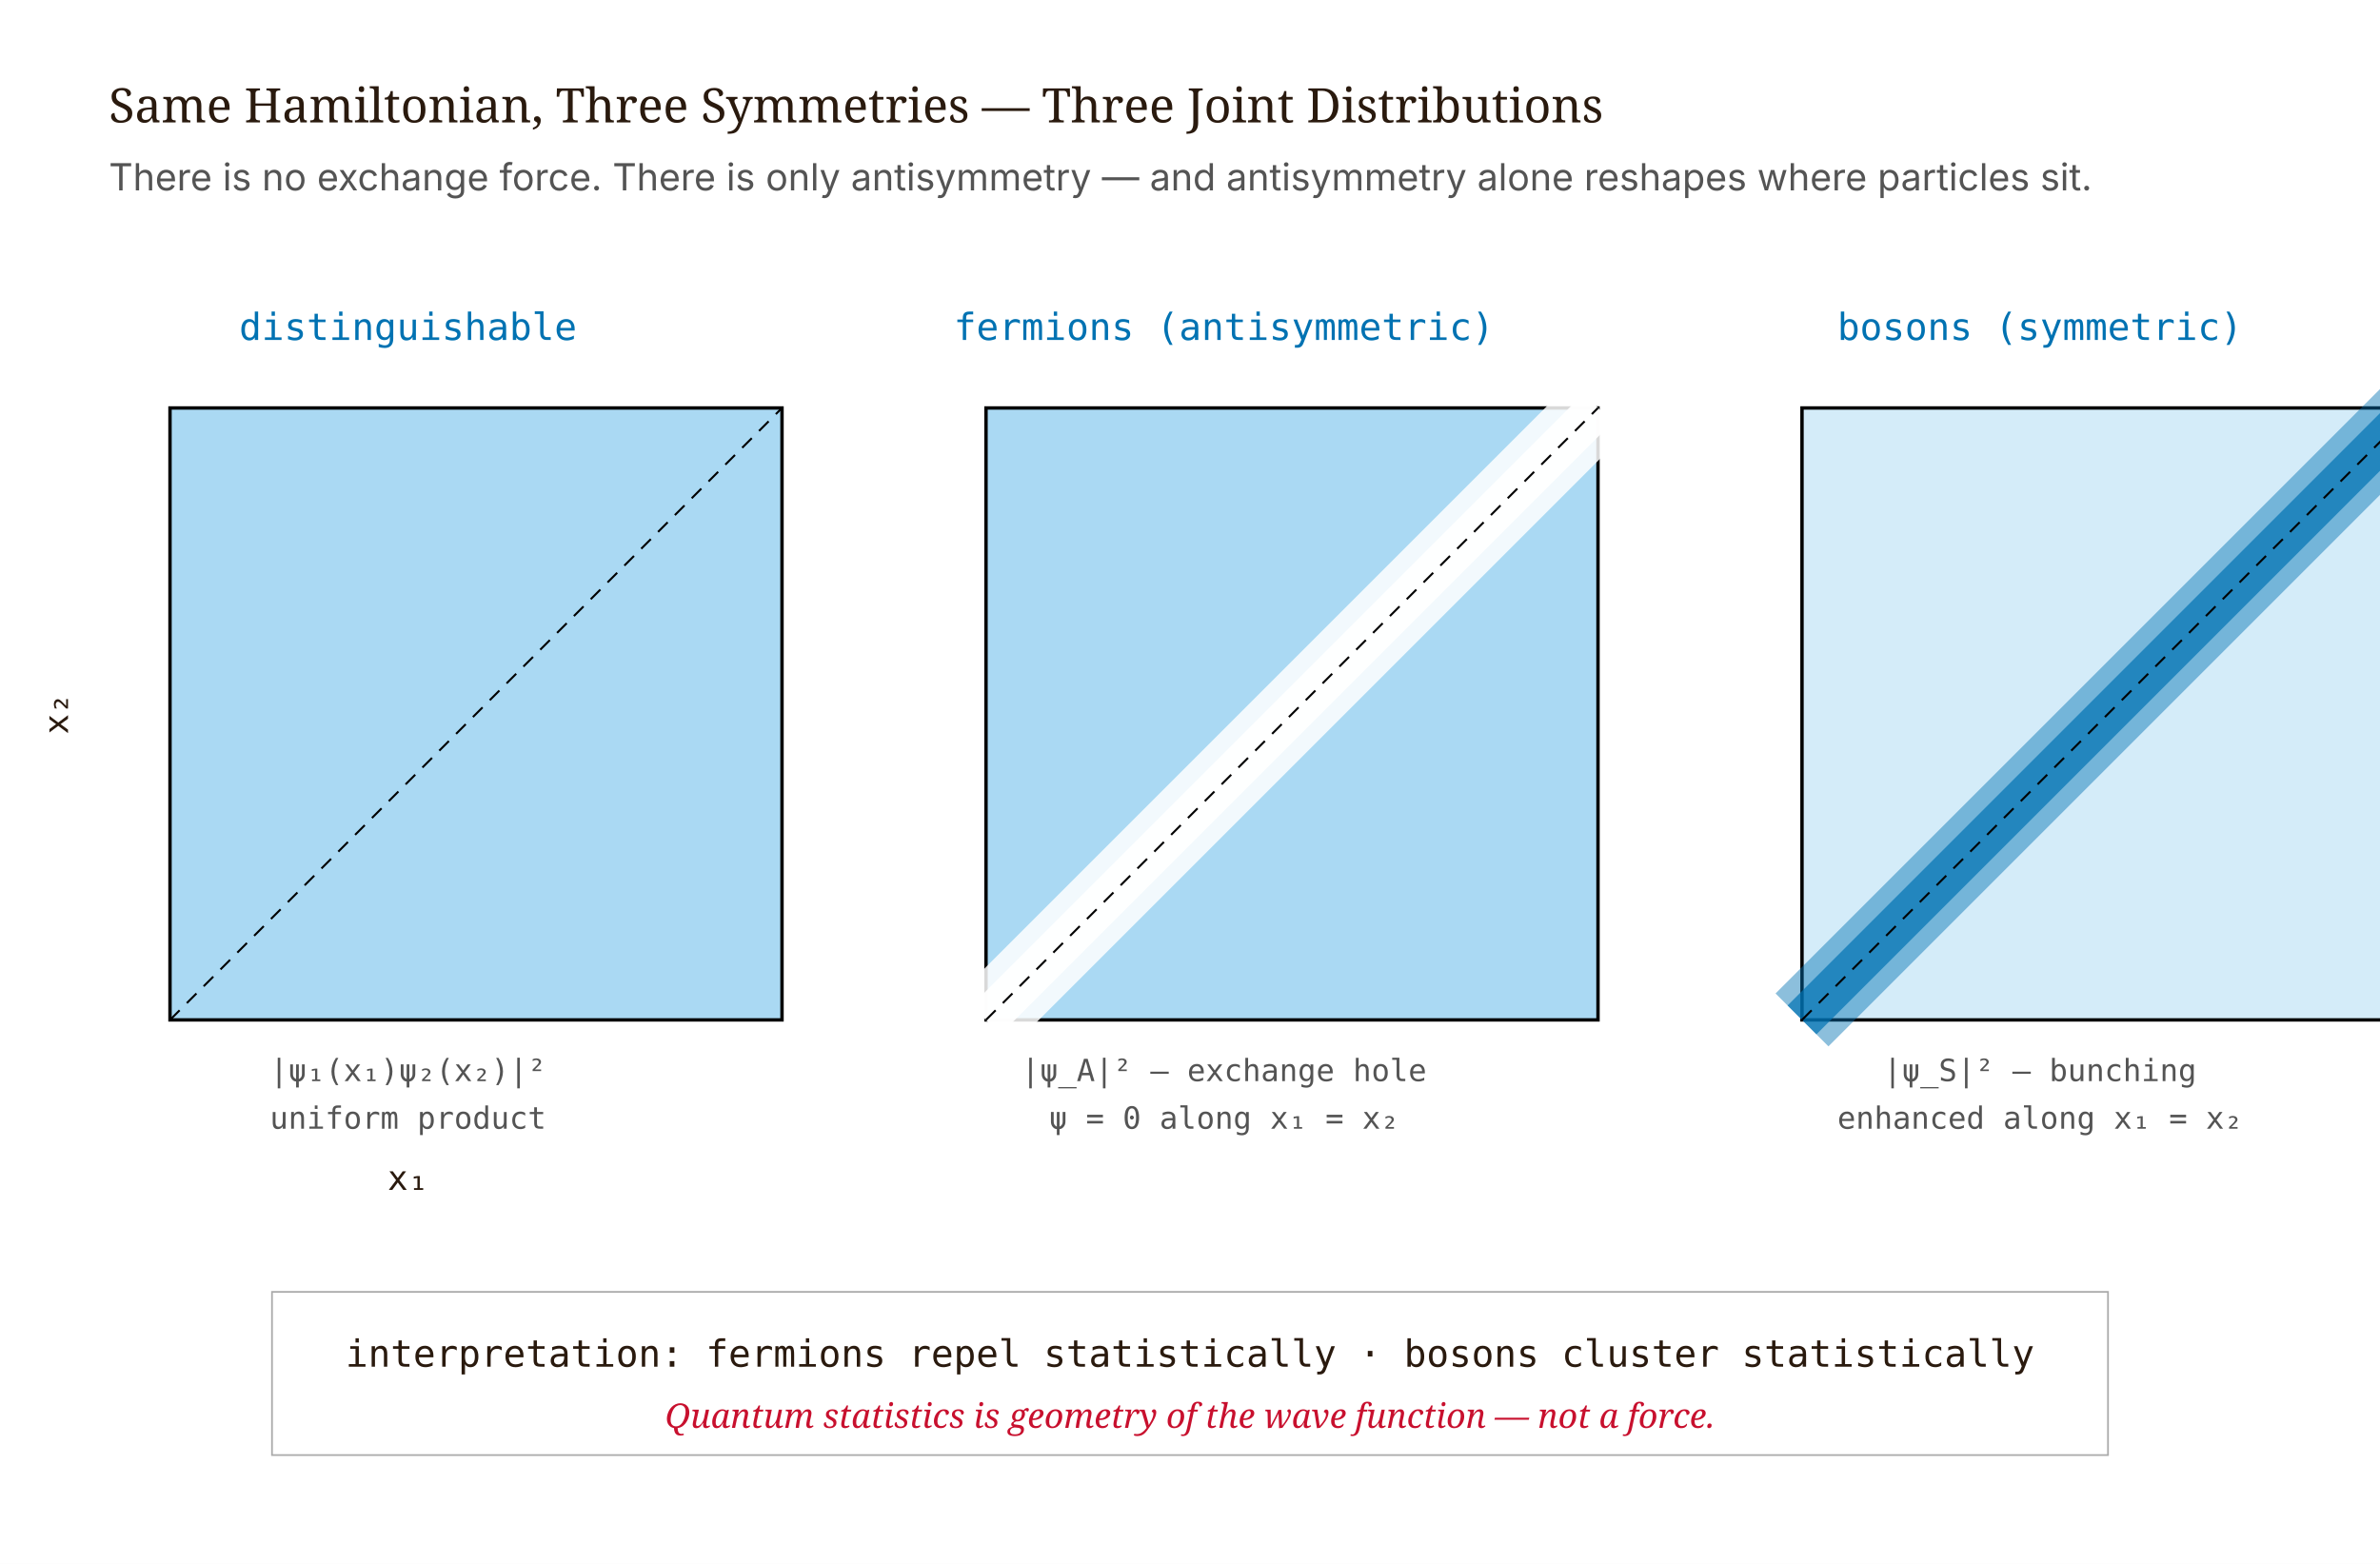
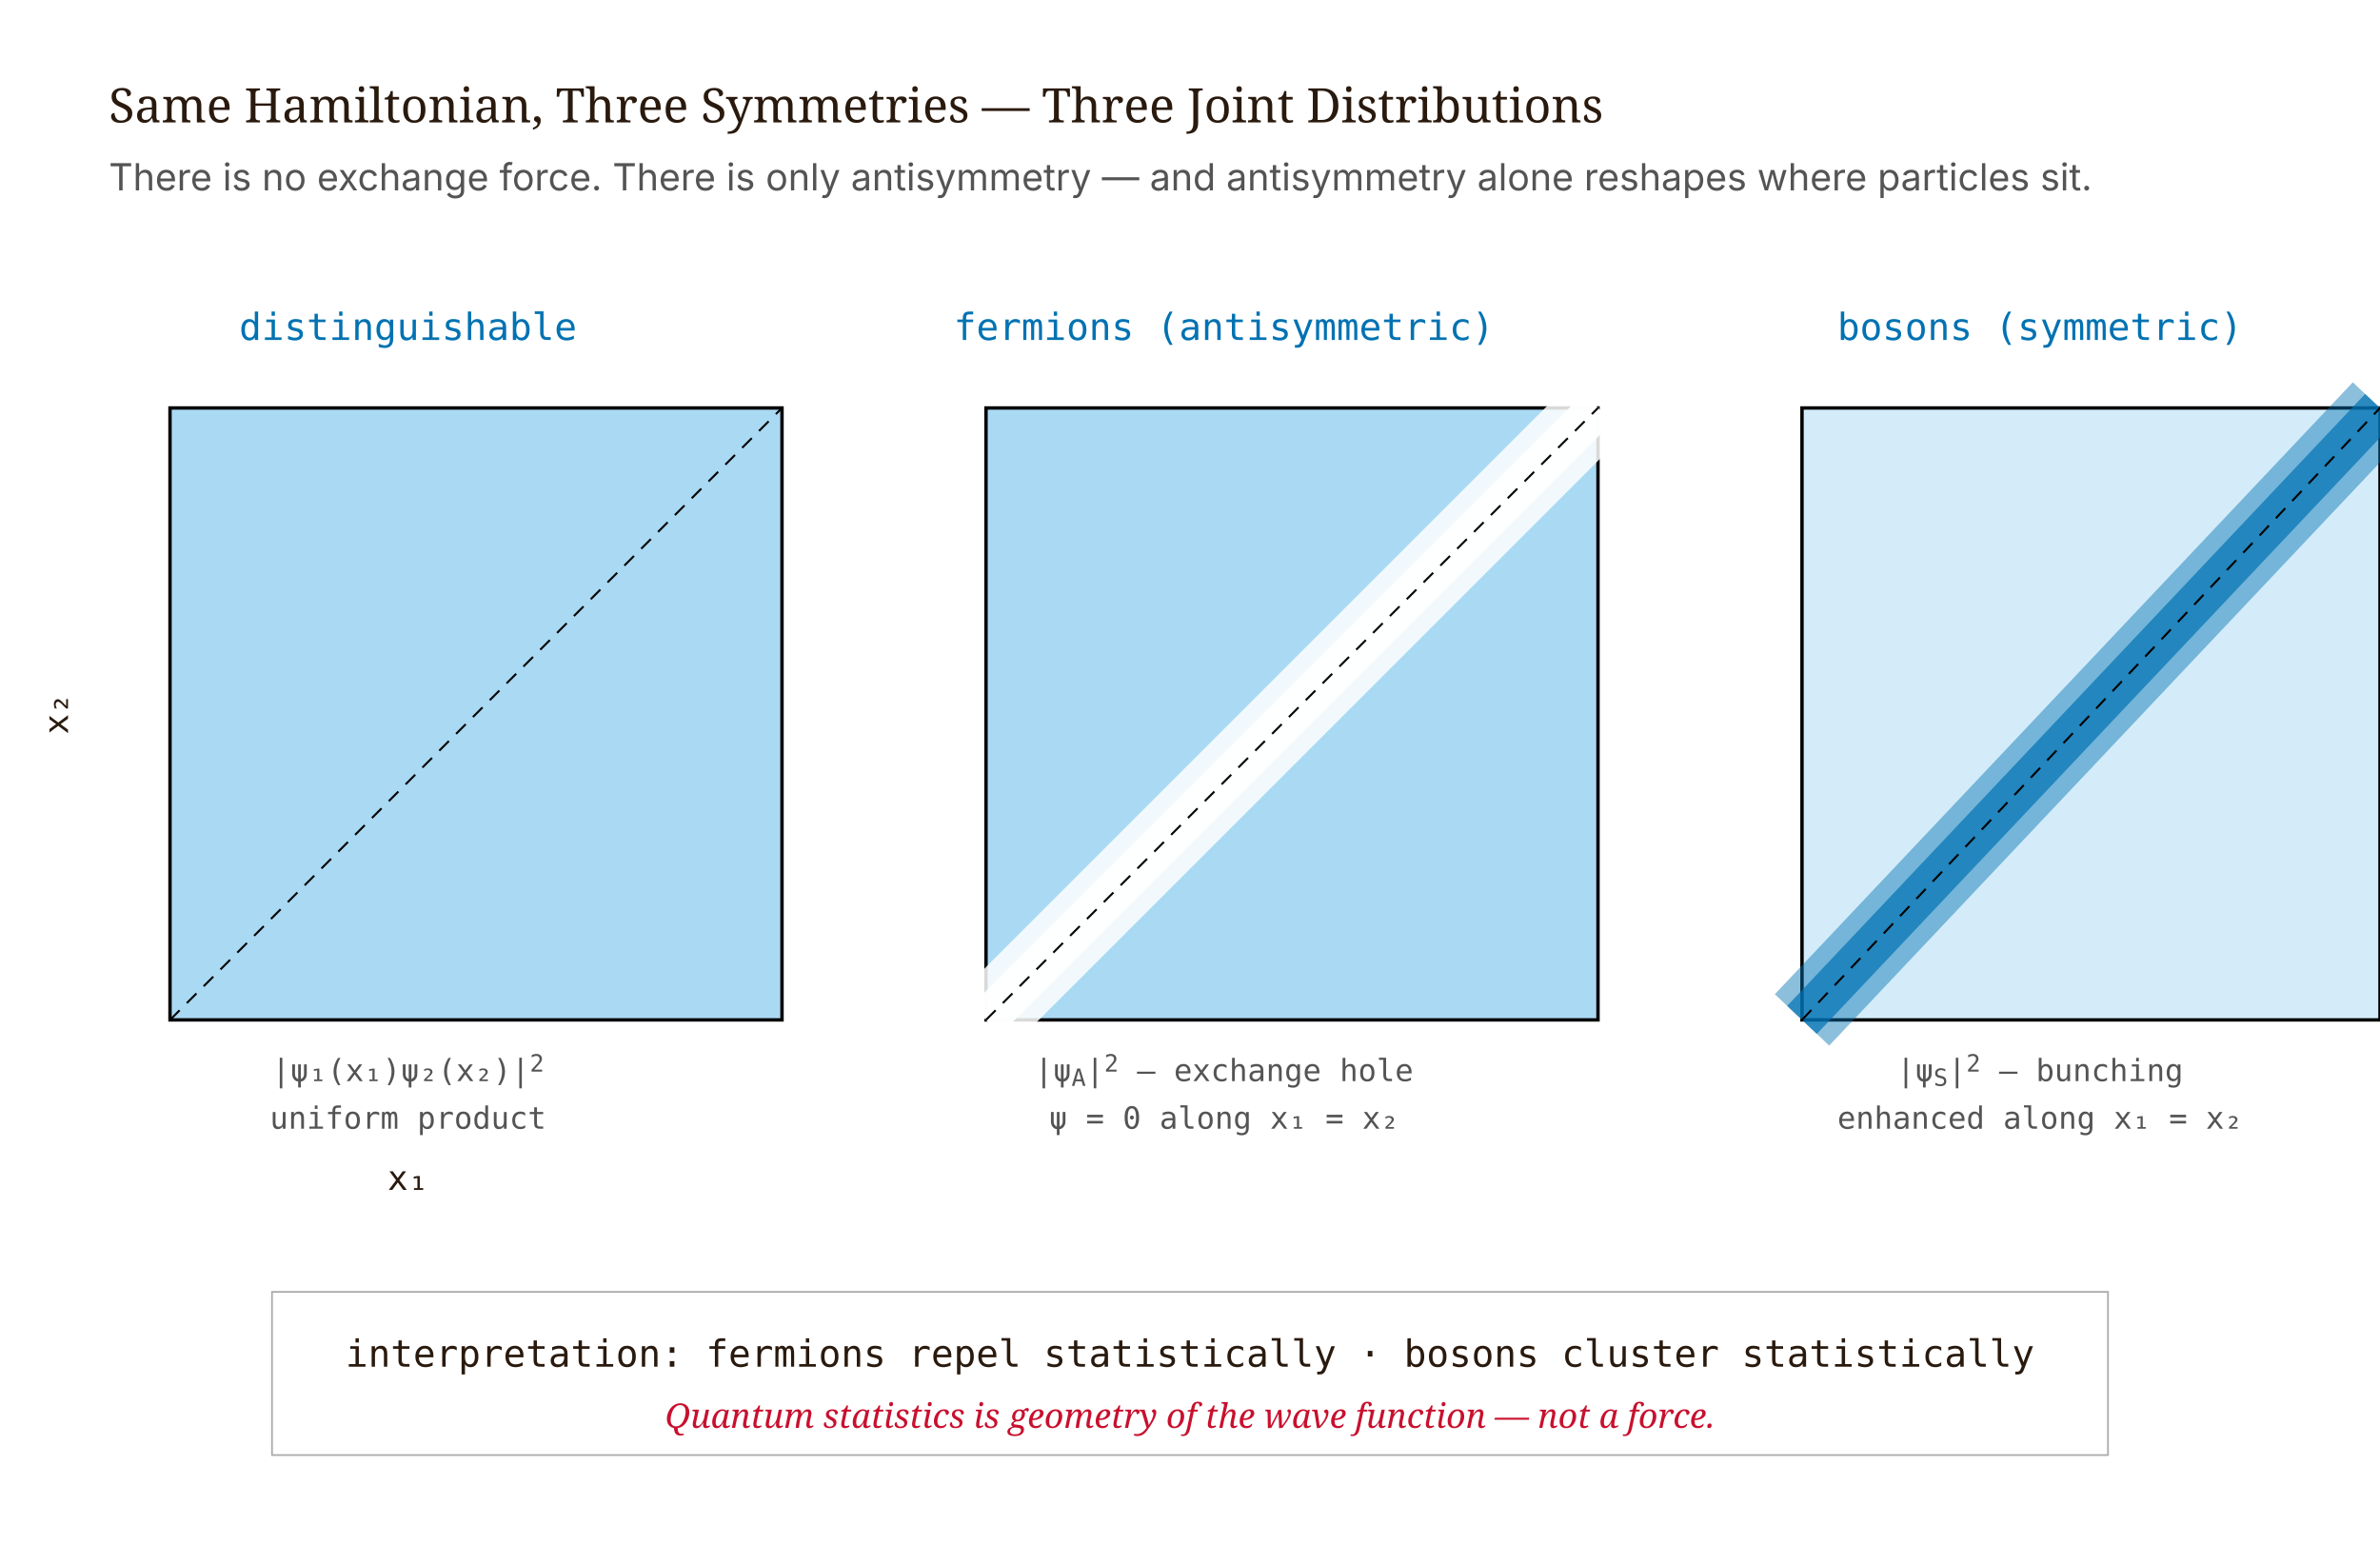
<svg xmlns="http://www.w3.org/2000/svg" viewBox="0 0 700 460" role="img" aria-labelledby="fig-title">
  <rect x="0" y="0" width="700" height="460" fill="#FFFFFF" />
  <text x="32" y="36" font-family="'EB Garamond', Georgia, serif" font-size="14" fill="#2a1a0e">Same Hamiltonian, Three Symmetries — Three Joint Distributions</text>
  <text x="32" y="56" font-family="'Inter', sans-serif" font-size="11" fill="#545454">There is no exchange force. There is only antisymmetry — and antisymmetry alone reshapes where particles sit.</text>
  <defs>
    <radialGradient id="hole" cx="50%" cy="50%" r="50%">
      <stop offset="0%" stop-color="#FFFFFF" stop-opacity="1" />
      <stop offset="100%" stop-color="#0072B2" stop-opacity="0.7" />
    </radialGradient>
    <radialGradient id="bunch" cx="50%" cy="50%" r="50%">
      <stop offset="0%" stop-color="#0072B2" stop-opacity="1" />
      <stop offset="100%" stop-color="#56B4E9" stop-opacity="0.3" />
    </radialGradient>
  </defs>
  <text x="120" y="100" text-anchor="middle" font-family="'JetBrains Mono', monospace" font-size="11" fill="#0072B2">distinguishable</text>
  <rect x="50" y="120" width="180" height="180" fill="#56B4E9" fill-opacity="0.5" stroke="#000" stroke-width="1" />
  <line x1="50" y1="300" x2="230" y2="120" stroke="#000" stroke-width="0.6" stroke-dasharray="4 3" />
-   <text x="120" y="318" text-anchor="middle" font-family="'JetBrains Mono', monospace" font-size="9" fill="#545454">|ψ₁(x₁)ψ₂(x₂)|²</text>
+   <text x="120" y="318" text-anchor="middle" font-family="'JetBrains Mono', monospace" font-size="9" fill="#545454">|ψ₁(x₁)ψ₂(x₂)|<tspan baseline-shift="super" font-size="7">2</tspan>
+   </text>
  <text x="120" y="332" text-anchor="middle" font-family="'JetBrains Mono', monospace" font-size="9" fill="#545454">uniform product</text>
  <text x="360" y="100" text-anchor="middle" font-family="'JetBrains Mono', monospace" font-size="11" fill="#0072B2">fermions (antisymmetric)</text>
  <rect x="290" y="120" width="180" height="180" fill="#56B4E9" fill-opacity="0.5" stroke="#000" stroke-width="1" />
  <g>
    <line x1="290" y1="300" x2="470" y2="120" stroke="#FFFFFF" stroke-width="22" stroke-opacity="0.85" />
    <line x1="290" y1="300" x2="470" y2="120" stroke="#FFFFFF" stroke-width="12" stroke-opacity="0.95" />
  </g>
  <line x1="290" y1="300" x2="470" y2="120" stroke="#000" stroke-width="0.6" stroke-dasharray="4 3" />
-   <text x="360" y="318" text-anchor="middle" font-family="'JetBrains Mono', monospace" font-size="9" fill="#545454">|ψ_A|²  — exchange hole</text>
+   <text x="360" y="318" text-anchor="middle" font-family="'JetBrains Mono', monospace" font-size="9" fill="#545454">|ψ<tspan baseline-shift="sub" font-size="7">A</tspan>|<tspan baseline-shift="super" font-size="7">2</tspan>  — exchange hole</text>
  <text x="360" y="332" text-anchor="middle" font-family="'JetBrains Mono', monospace" font-size="9" fill="#545454">ψ = 0 along x₁ = x₂</text>
  <text x="600" y="100" text-anchor="middle" font-family="'JetBrains Mono', monospace" font-size="11" fill="#0072B2">bosons (symmetric)</text>
-   <rect x="530" y="120" width="180" height="180" fill="#56B4E9" fill-opacity="0.25" stroke="#000" stroke-width="1" />
+   <rect x="530" y="120" width="170" height="180" fill="#56B4E9" fill-opacity="0.25" stroke="#000" stroke-width="1" />
  <g>
-     <line x1="530" y1="300" x2="710" y2="120" stroke="#0072B2" stroke-width="22" stroke-opacity="0.45" />
-     <line x1="530" y1="300" x2="710" y2="120" stroke="#0072B2" stroke-width="12" stroke-opacity="0.7" />
+     <line x1="530" y1="300" x2="700" y2="120" stroke="#0072B2" stroke-width="22" stroke-opacity="0.45" />
+     <line x1="530" y1="300" x2="700" y2="120" stroke="#0072B2" stroke-width="12" stroke-opacity="0.7" />
  </g>
-   <line x1="530" y1="300" x2="710" y2="120" stroke="#000" stroke-width="0.6" stroke-dasharray="4 3" />
-   <text x="600" y="318" text-anchor="middle" font-family="'JetBrains Mono', monospace" font-size="9" fill="#545454">|ψ_S|²  — bunching</text>
+   <line x1="530" y1="300" x2="700" y2="120" stroke="#000" stroke-width="0.6" stroke-dasharray="4 3" />
+   <text x="600" y="318" text-anchor="middle" font-family="'JetBrains Mono', monospace" font-size="9" fill="#545454">|ψ<tspan baseline-shift="sub" font-size="7">S</tspan>|<tspan baseline-shift="super" font-size="7">2</tspan>  — bunching</text>
  <text x="600" y="332" text-anchor="middle" font-family="'JetBrains Mono', monospace" font-size="9" fill="#545454">enhanced along x₁ = x₂</text>
  <text x="120" y="350" text-anchor="middle" font-family="'JetBrains Mono', monospace" font-size="10" fill="#2a1a0e">x₁</text>
  <text x="20" y="210" text-anchor="middle" font-family="'JetBrains Mono', monospace" font-size="10" fill="#2a1a0e" transform="rotate(-90 20 210)">x₂</text>
  <rect x="80" y="380" width="540" height="48" fill="#FFFFFF" stroke="#aaa" stroke-width="0.5" />
  <text x="350" y="402" text-anchor="middle" font-family="'JetBrains Mono', monospace" font-size="11" fill="#2a1a0e">interpretation: fermions repel statistically · bosons cluster statistically</text>
  <text x="350" y="420" text-anchor="middle" font-family="'EB Garamond', Georgia, serif" font-size="10" fill="#C8102E" font-style="italic">Quantum statistics is geometry of the wave function — not a force.</text>
</svg>
